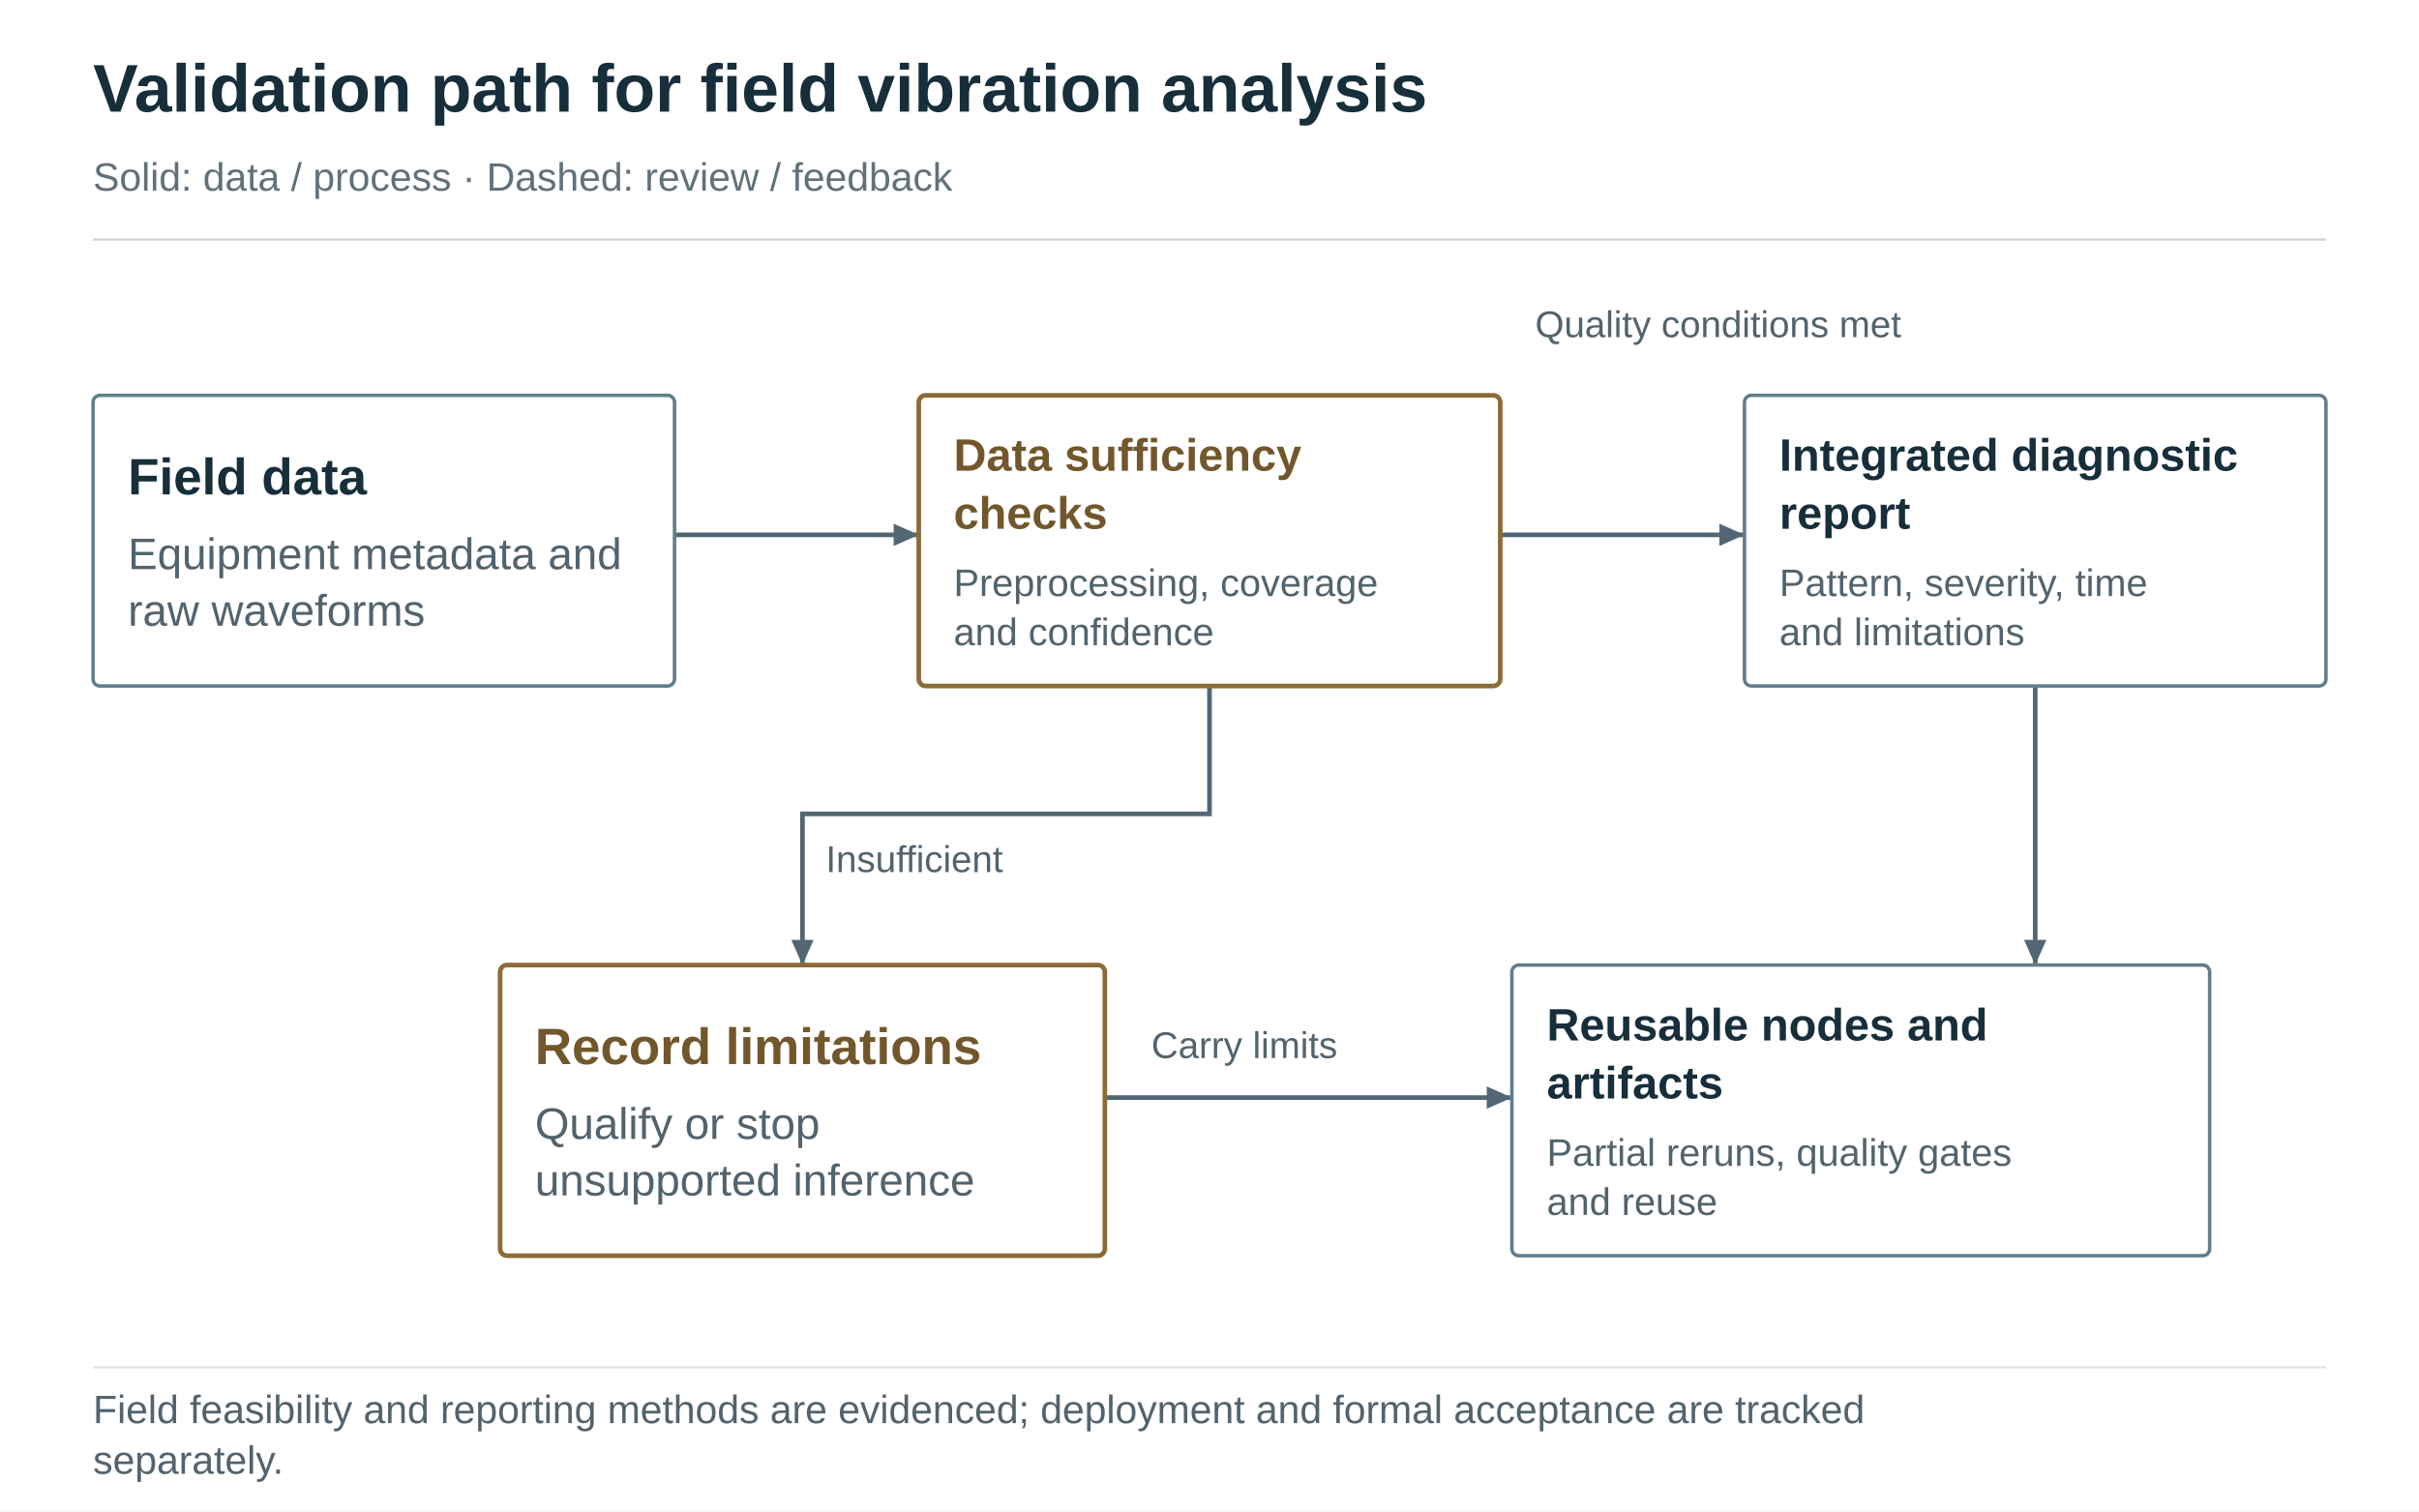
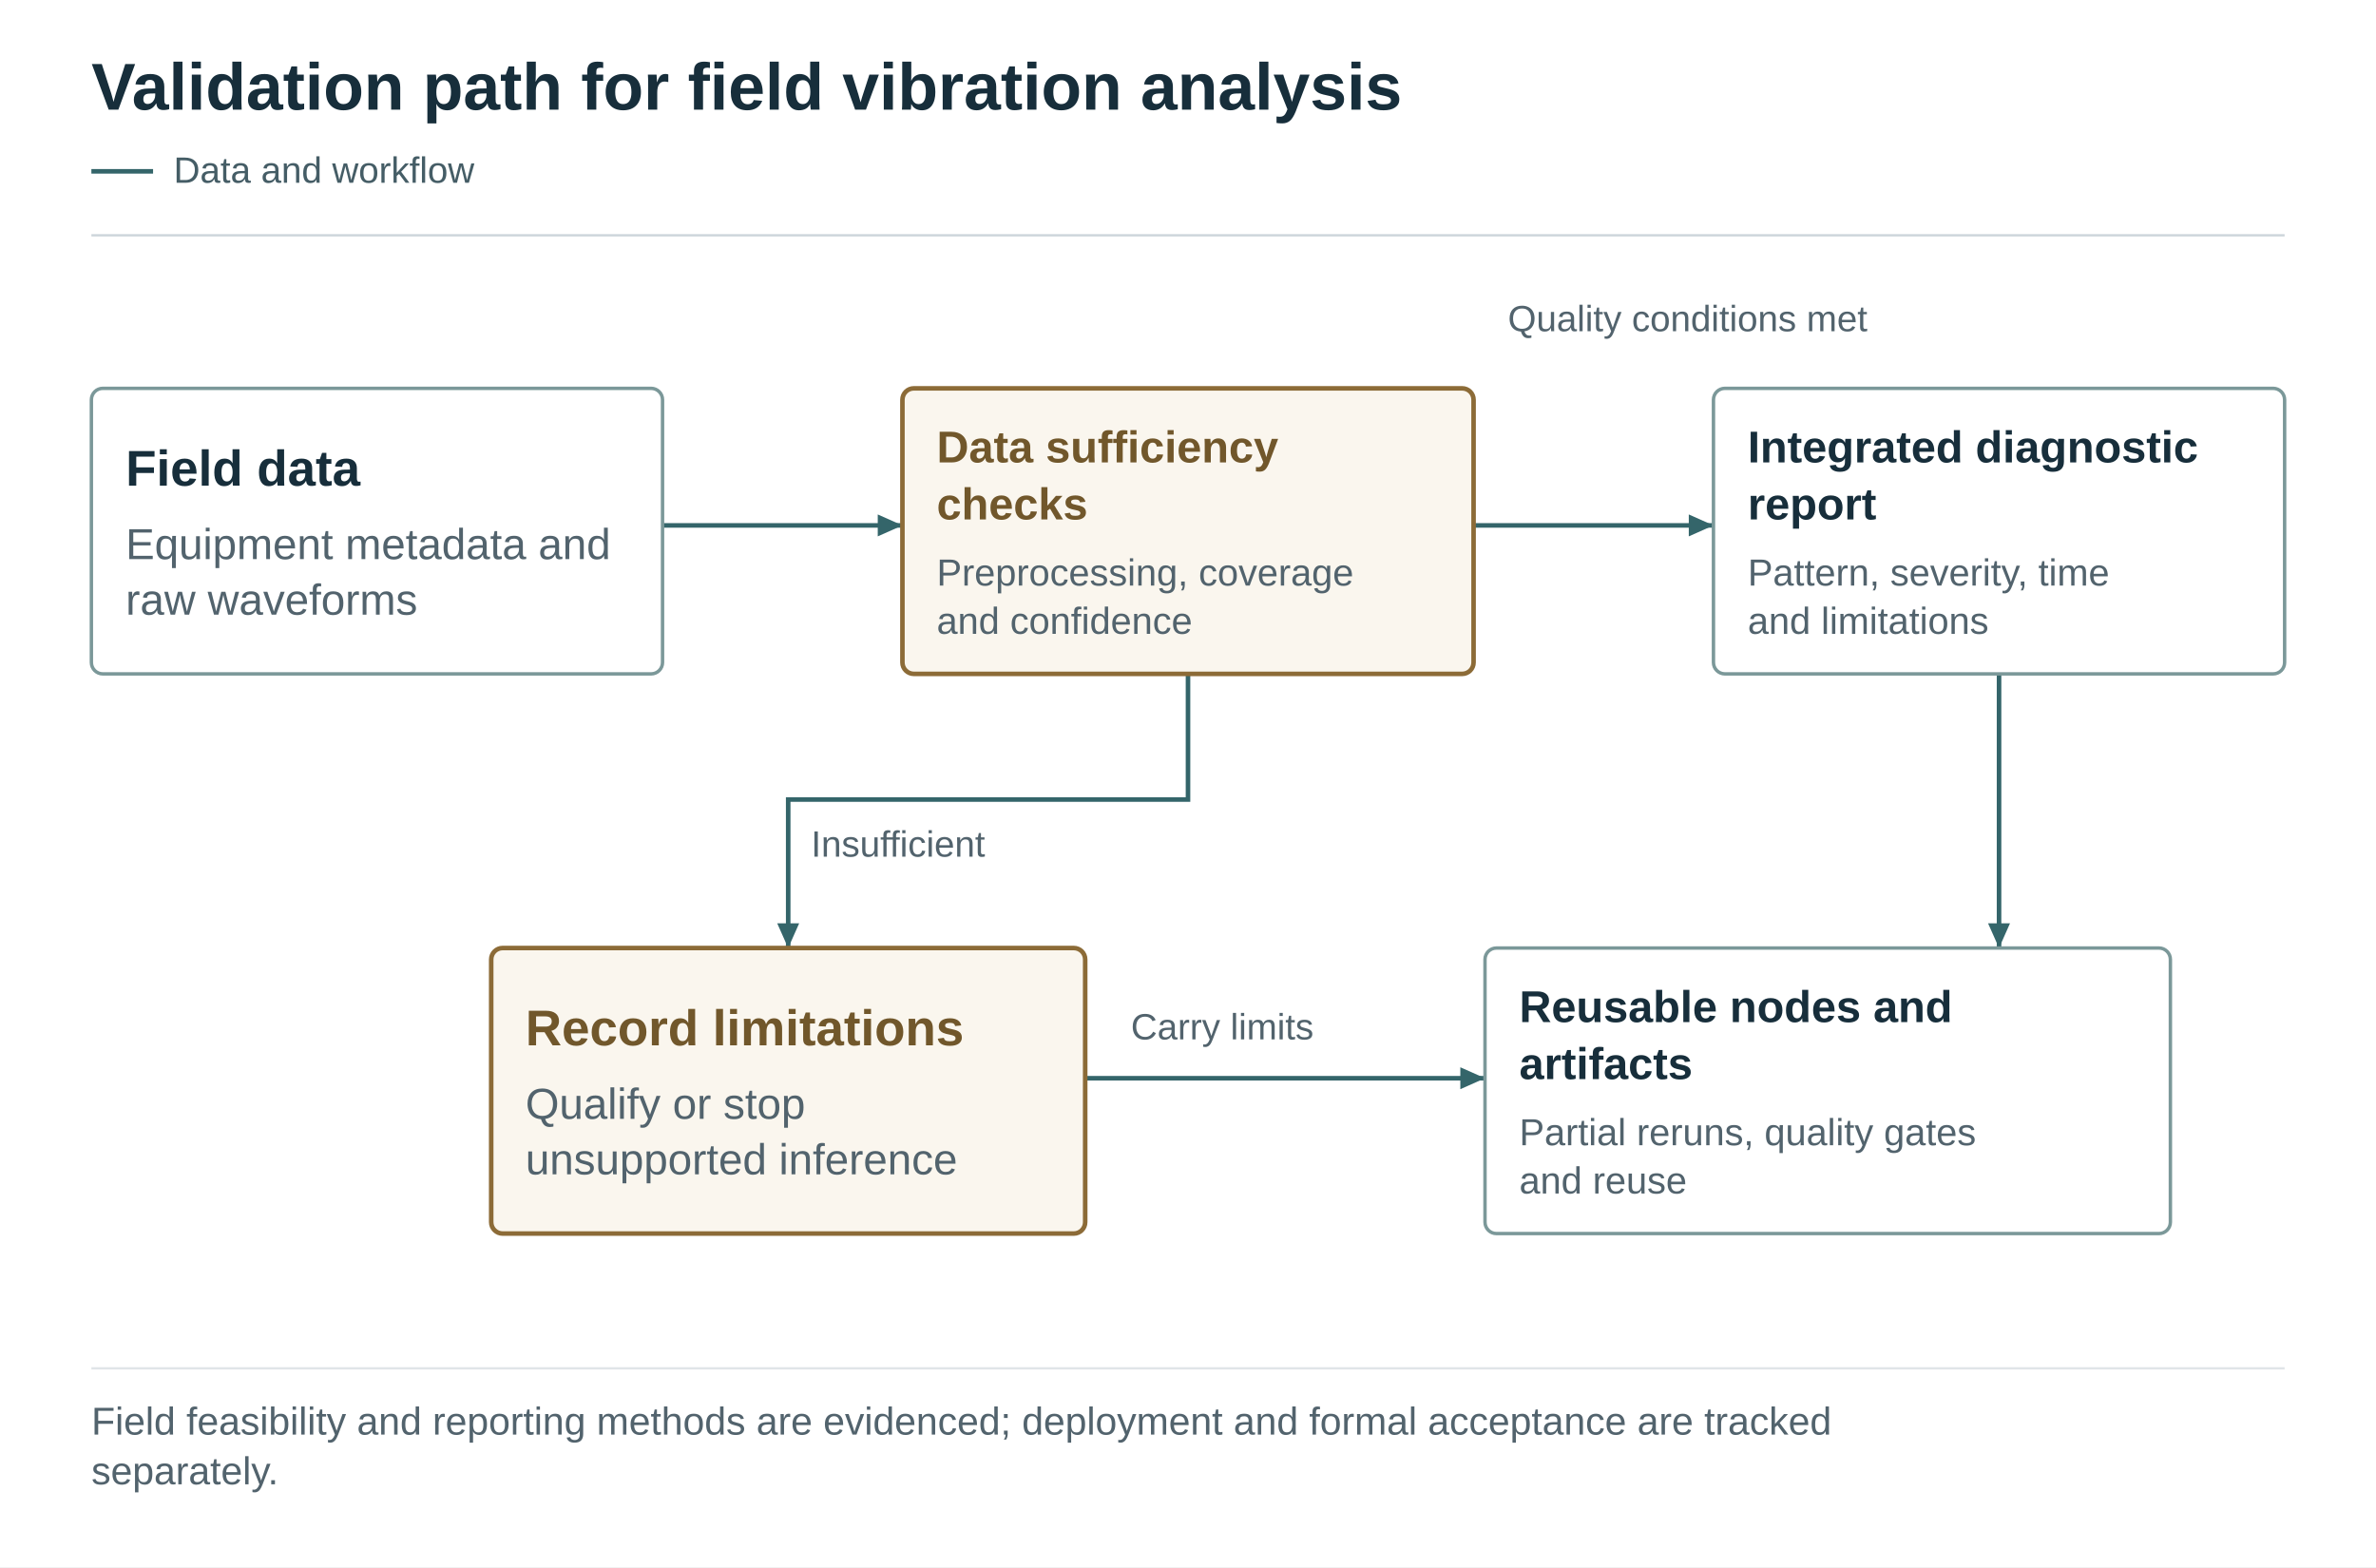
- <svg xmlns="http://www.w3.org/2000/svg" viewBox="0 0 1040 650" role="img" aria-labelledby="title desc" lang="en">
+ <svg xmlns="http://www.w3.org/2000/svg" viewBox="0 0 1040 686" role="img" aria-labelledby="title desc" lang="en">
  <defs>
    <marker id="vibration-poc-en" viewBox="0 0 10 10" refX="9" refY="5" markerWidth="6" markerHeight="6" orient="auto">
-       <path d="M0 1L9 5L0 9Z" fill="#526773" />
+       <path d="M0 1L9 5L0 9Z" fill="context-stroke" />
    </marker>
  </defs>
-   <rect width="1040" height="650" fill="#fff" />
+   <rect width="1040" height="686" fill="#fff" />
  <g font-family="Arial,Microsoft JhengHei,sans-serif">
    <text x="40" y="48" fill="#172e3b" font-size="29" font-weight="600">
      <tspan x="40" dy="0">Validation path for field vibration analysis</tspan>
    </text>
-     <text x="40" y="82" fill="#61717a" font-size="17">
-       <tspan x="40" dy="0">Solid: data / process  ·  Dashed: review / feedback</tspan>
+     <path d="M40 75H67" stroke="#34656a" stroke-width="2" />
+     <text x="76" y="80" fill="#455d66" font-size="16">
+       <tspan x="76" dy="0">Data and workflow</tspan>
    </text>
    <path d="M40 103H1000" stroke="#ccd5da" />
-     <path d="M290 230H395" fill="none" stroke="#526773" stroke-width="2" marker-end="url(#vibration-poc-en)" />
-     <path d="M645 230H750" fill="none" stroke="#526773" stroke-width="2" marker-end="url(#vibration-poc-en)" />
-     <path d="M520 290V350H345V415" fill="none" stroke="#526773" stroke-width="2" marker-end="url(#vibration-poc-en)" />
-     <path d="M875 290V415" fill="none" stroke="#526773" stroke-width="2" marker-end="url(#vibration-poc-en)" />
-     <path d="M475 472H650" fill="none" stroke="#526773" stroke-width="2" marker-end="url(#vibration-poc-en)" />
-     <rect x="40" y="170" width="250" height="125" rx="3" fill="#fff" stroke="#617d8c" stroke-width="1.5" />
+     <path d="M290 230H395" fill="none" stroke="#34656a" stroke-width="2" marker-end="url(#vibration-poc-en)" />
+     <path d="M645 230H750" fill="none" stroke="#34656a" stroke-width="2" marker-end="url(#vibration-poc-en)" />
+     <path d="M520 290V350H345V415" fill="none" stroke="#34656a" stroke-width="2" marker-end="url(#vibration-poc-en)" />
+     <path d="M875 290V415" fill="none" stroke="#34656a" stroke-width="2" marker-end="url(#vibration-poc-en)" />
+     <path d="M475 472H650" fill="none" stroke="#34656a" stroke-width="2" marker-end="url(#vibration-poc-en)" />
+     <rect x="40" y="170" width="250" height="125" rx="5" fill="#fff" stroke="#7b9899" stroke-width="1.5" />
    <text x="55" y="212.6" fill="#172e3b" font-size="22" font-weight="600">
      <tspan x="55" dy="0">Field data</tspan>
    </text>
    <text x="55" y="244.76" fill="#52636d" font-size="19">
      <tspan x="55" dy="0">Equipment metadata and</tspan>
      <tspan x="55" dy="24.32">raw waveforms</tspan>
    </text>
-     <rect x="395" y="170" width="250" height="125" rx="3" fill="#fff" stroke="#8c6b37" stroke-width="2" />
+     <rect x="395" y="170" width="250" height="125" rx="5" fill="#faf6ee" stroke="#8c6b37" stroke-width="2" />
    <text x="410" y="202.42" fill="#71572b" font-size="19.5" font-weight="600">
      <tspan x="410" dy="0">Data sufficiency</tspan>
      <tspan x="410" dy="24.96">checks</tspan>
    </text>
    <text x="410" y="256.34" fill="#52636d" font-size="16.5">
      <tspan x="410" dy="0">Preprocessing, coverage</tspan>
      <tspan x="410" dy="21.12">and confidence</tspan>
    </text>
-     <rect x="750" y="170" width="250" height="125" rx="3" fill="#fff" stroke="#617d8c" stroke-width="1.5" />
+     <rect x="750" y="170" width="250" height="125" rx="5" fill="#fff" stroke="#7b9899" stroke-width="1.5" />
    <text x="765" y="202.42" fill="#172e3b" font-size="19.5" font-weight="600">
      <tspan x="765" dy="0">Integrated diagnostic</tspan>
      <tspan x="765" dy="24.96">report</tspan>
    </text>
    <text x="765" y="256.34" fill="#52636d" font-size="16.5">
      <tspan x="765" dy="0">Pattern, severity, time</tspan>
      <tspan x="765" dy="21.12">and limitations</tspan>
    </text>
-     <rect x="215" y="415" width="260" height="125" rx="3" fill="#fff" stroke="#8c6b37" stroke-width="2" />
+     <rect x="215" y="415" width="260" height="125" rx="5" fill="#faf6ee" stroke="#8c6b37" stroke-width="2" />
    <text x="230" y="457.6" fill="#71572b" font-size="22" font-weight="600">
      <tspan x="230" dy="0">Record limitations</tspan>
    </text>
    <text x="230" y="489.76" fill="#52636d" font-size="19">
      <tspan x="230" dy="0">Qualify or stop</tspan>
      <tspan x="230" dy="24.32">unsupported inference</tspan>
    </text>
-     <rect x="650" y="415" width="300" height="125" rx="3" fill="#fff" stroke="#617d8c" stroke-width="1.5" />
+     <rect x="650" y="415" width="300" height="125" rx="5" fill="#fff" stroke="#7b9899" stroke-width="1.5" />
    <text x="665" y="447.42" fill="#172e3b" font-size="19.5" font-weight="600">
      <tspan x="665" dy="0">Reusable nodes and</tspan>
      <tspan x="665" dy="24.96">artifacts</tspan>
    </text>
    <text x="665" y="501.34" fill="#52636d" font-size="16.5">
      <tspan x="665" dy="0">Partial reruns, quality gates</tspan>
      <tspan x="665" dy="21.12">and reuse</tspan>
    </text>
    <rect x="656" y="128" width="196.64" height="23.48" fill="#fff" />
    <text x="660" y="145" fill="#52636d" font-size="16">
      <tspan x="660" dy="0">Quality conditions met</tspan>
    </text>
    <rect x="351" y="358" width="116" height="23.48" fill="#fff" />
    <text x="355" y="375" fill="#52636d" font-size="16">
      <tspan x="355" dy="0">Insufficient</tspan>
    </text>
    <rect x="491" y="438" width="113.92" height="23.48" fill="#fff" />
    <text x="495" y="455" fill="#52636d" font-size="16">
      <tspan x="495" dy="0">Carry limits</tspan>
    </text>
-     <path d="M40 588H1000" stroke="#e0e5e8" />
-     <text x="40" y="612" fill="#52636d" font-size="17">
+     <path d="M40 599H1000" stroke="#e0e5e8" />
+     <text x="40" y="628" fill="#52636d" font-size="17">
      <tspan x="40" dy="0">Field feasibility and reporting methods are evidenced; deployment and formal acceptance are tracked</tspan>
      <tspan x="40" dy="21.76">separately.</tspan>
    </text>
  </g>
</svg>
